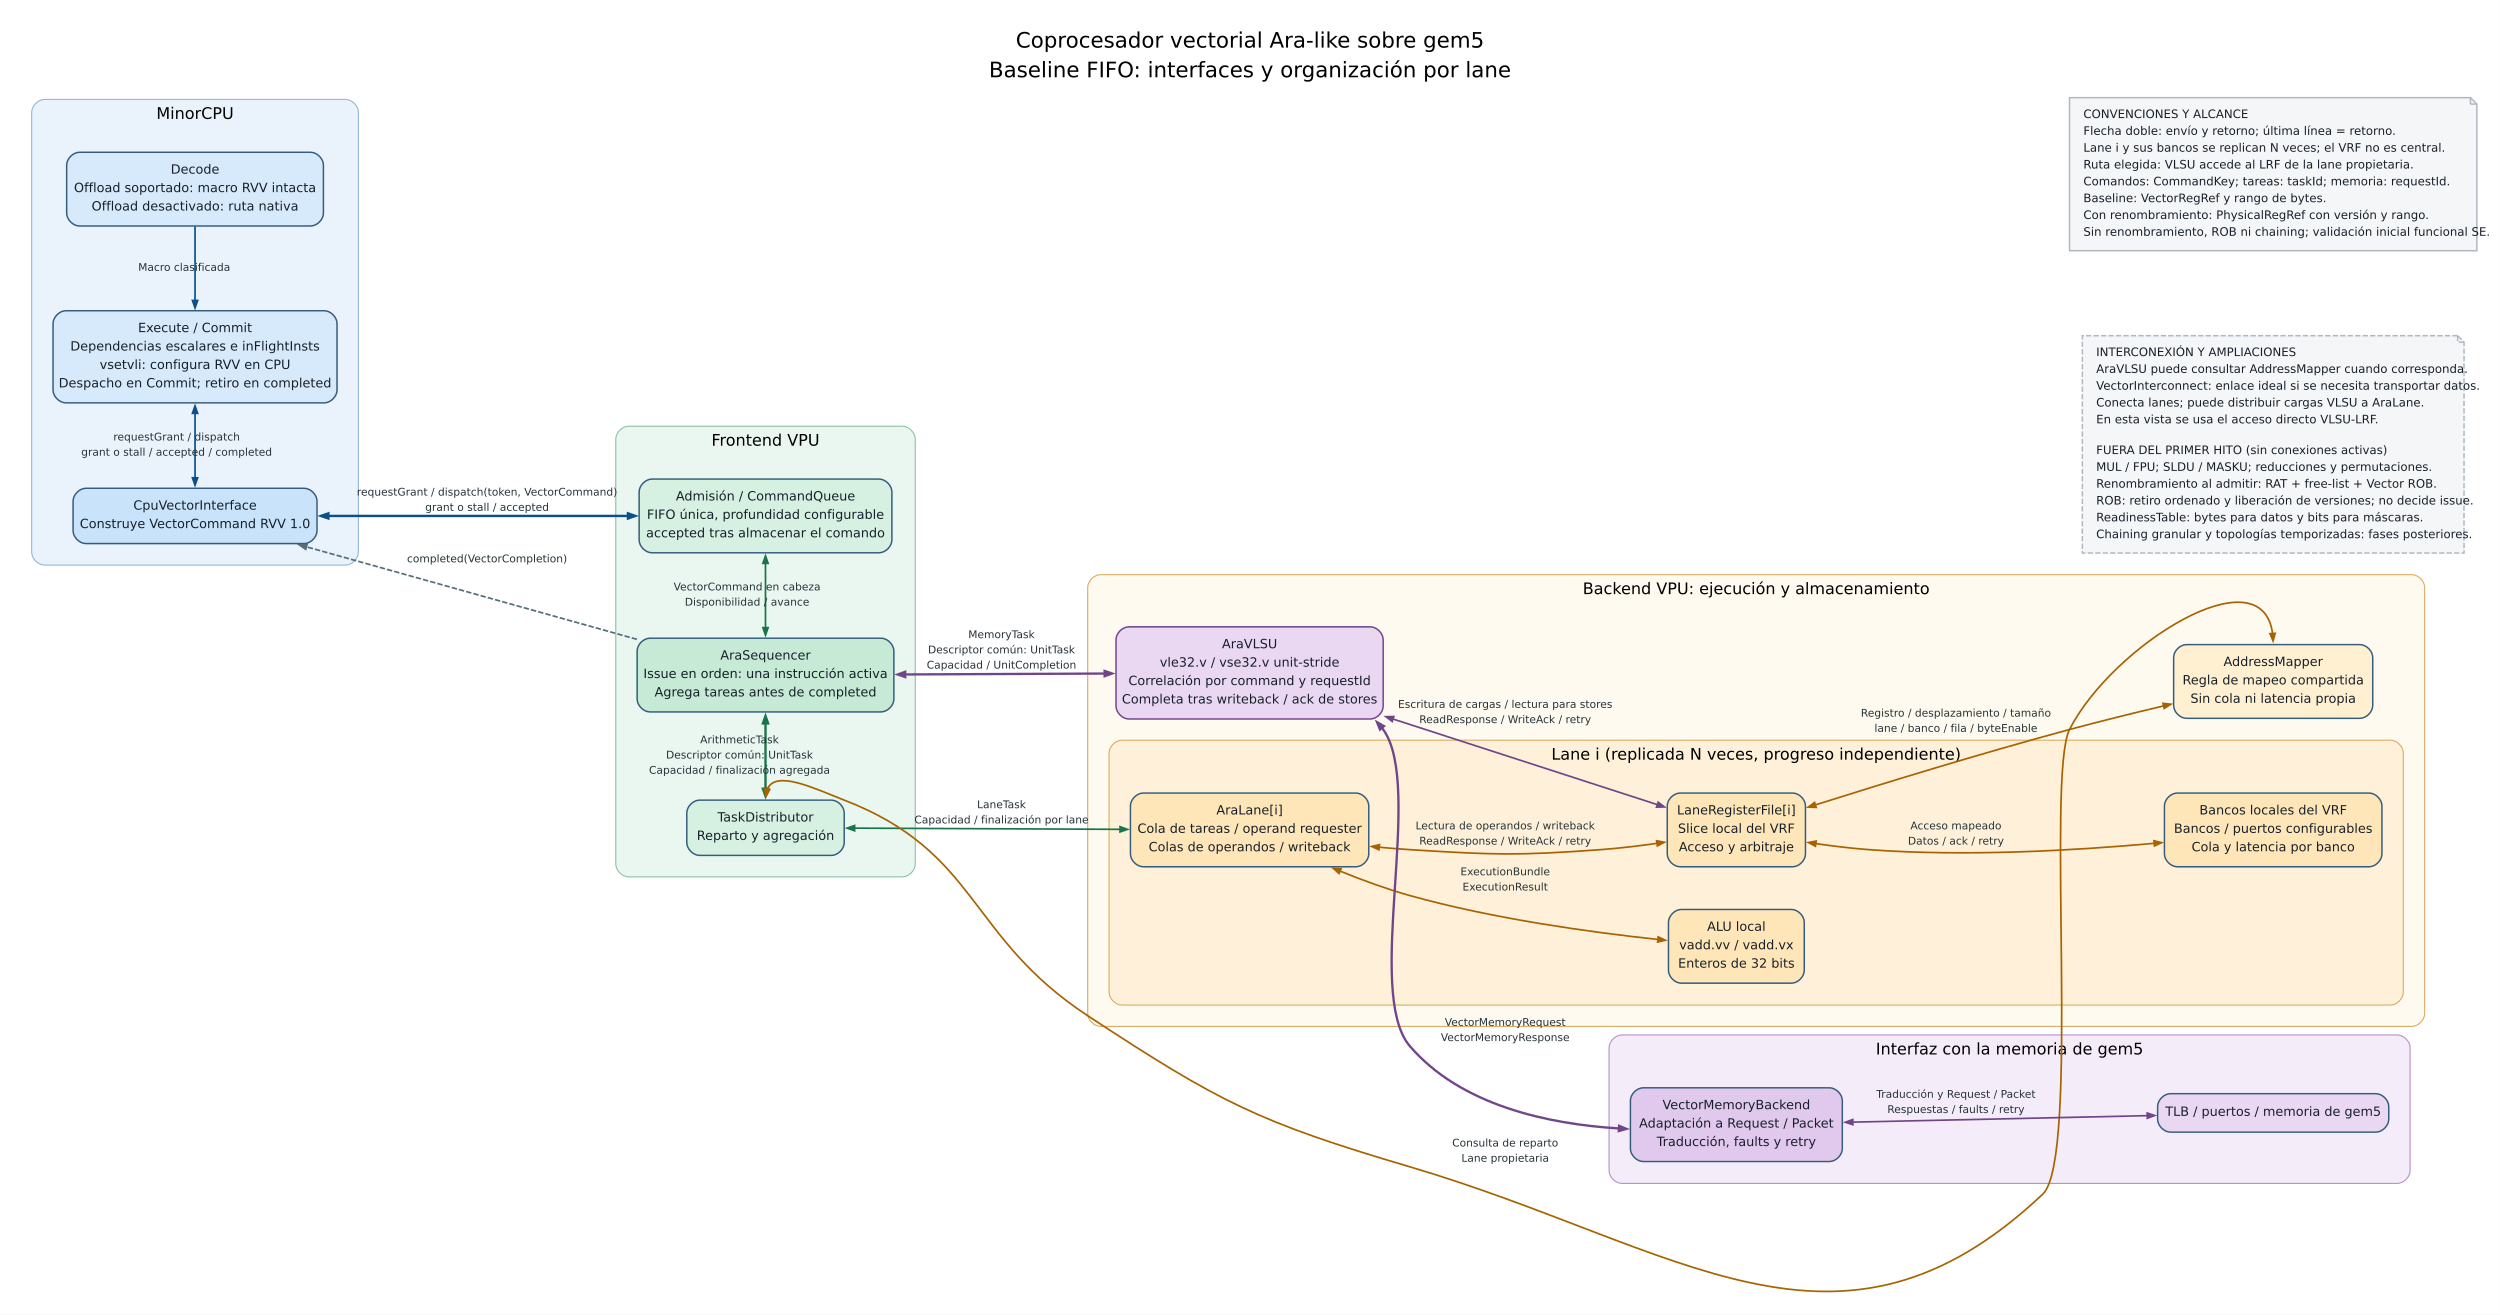
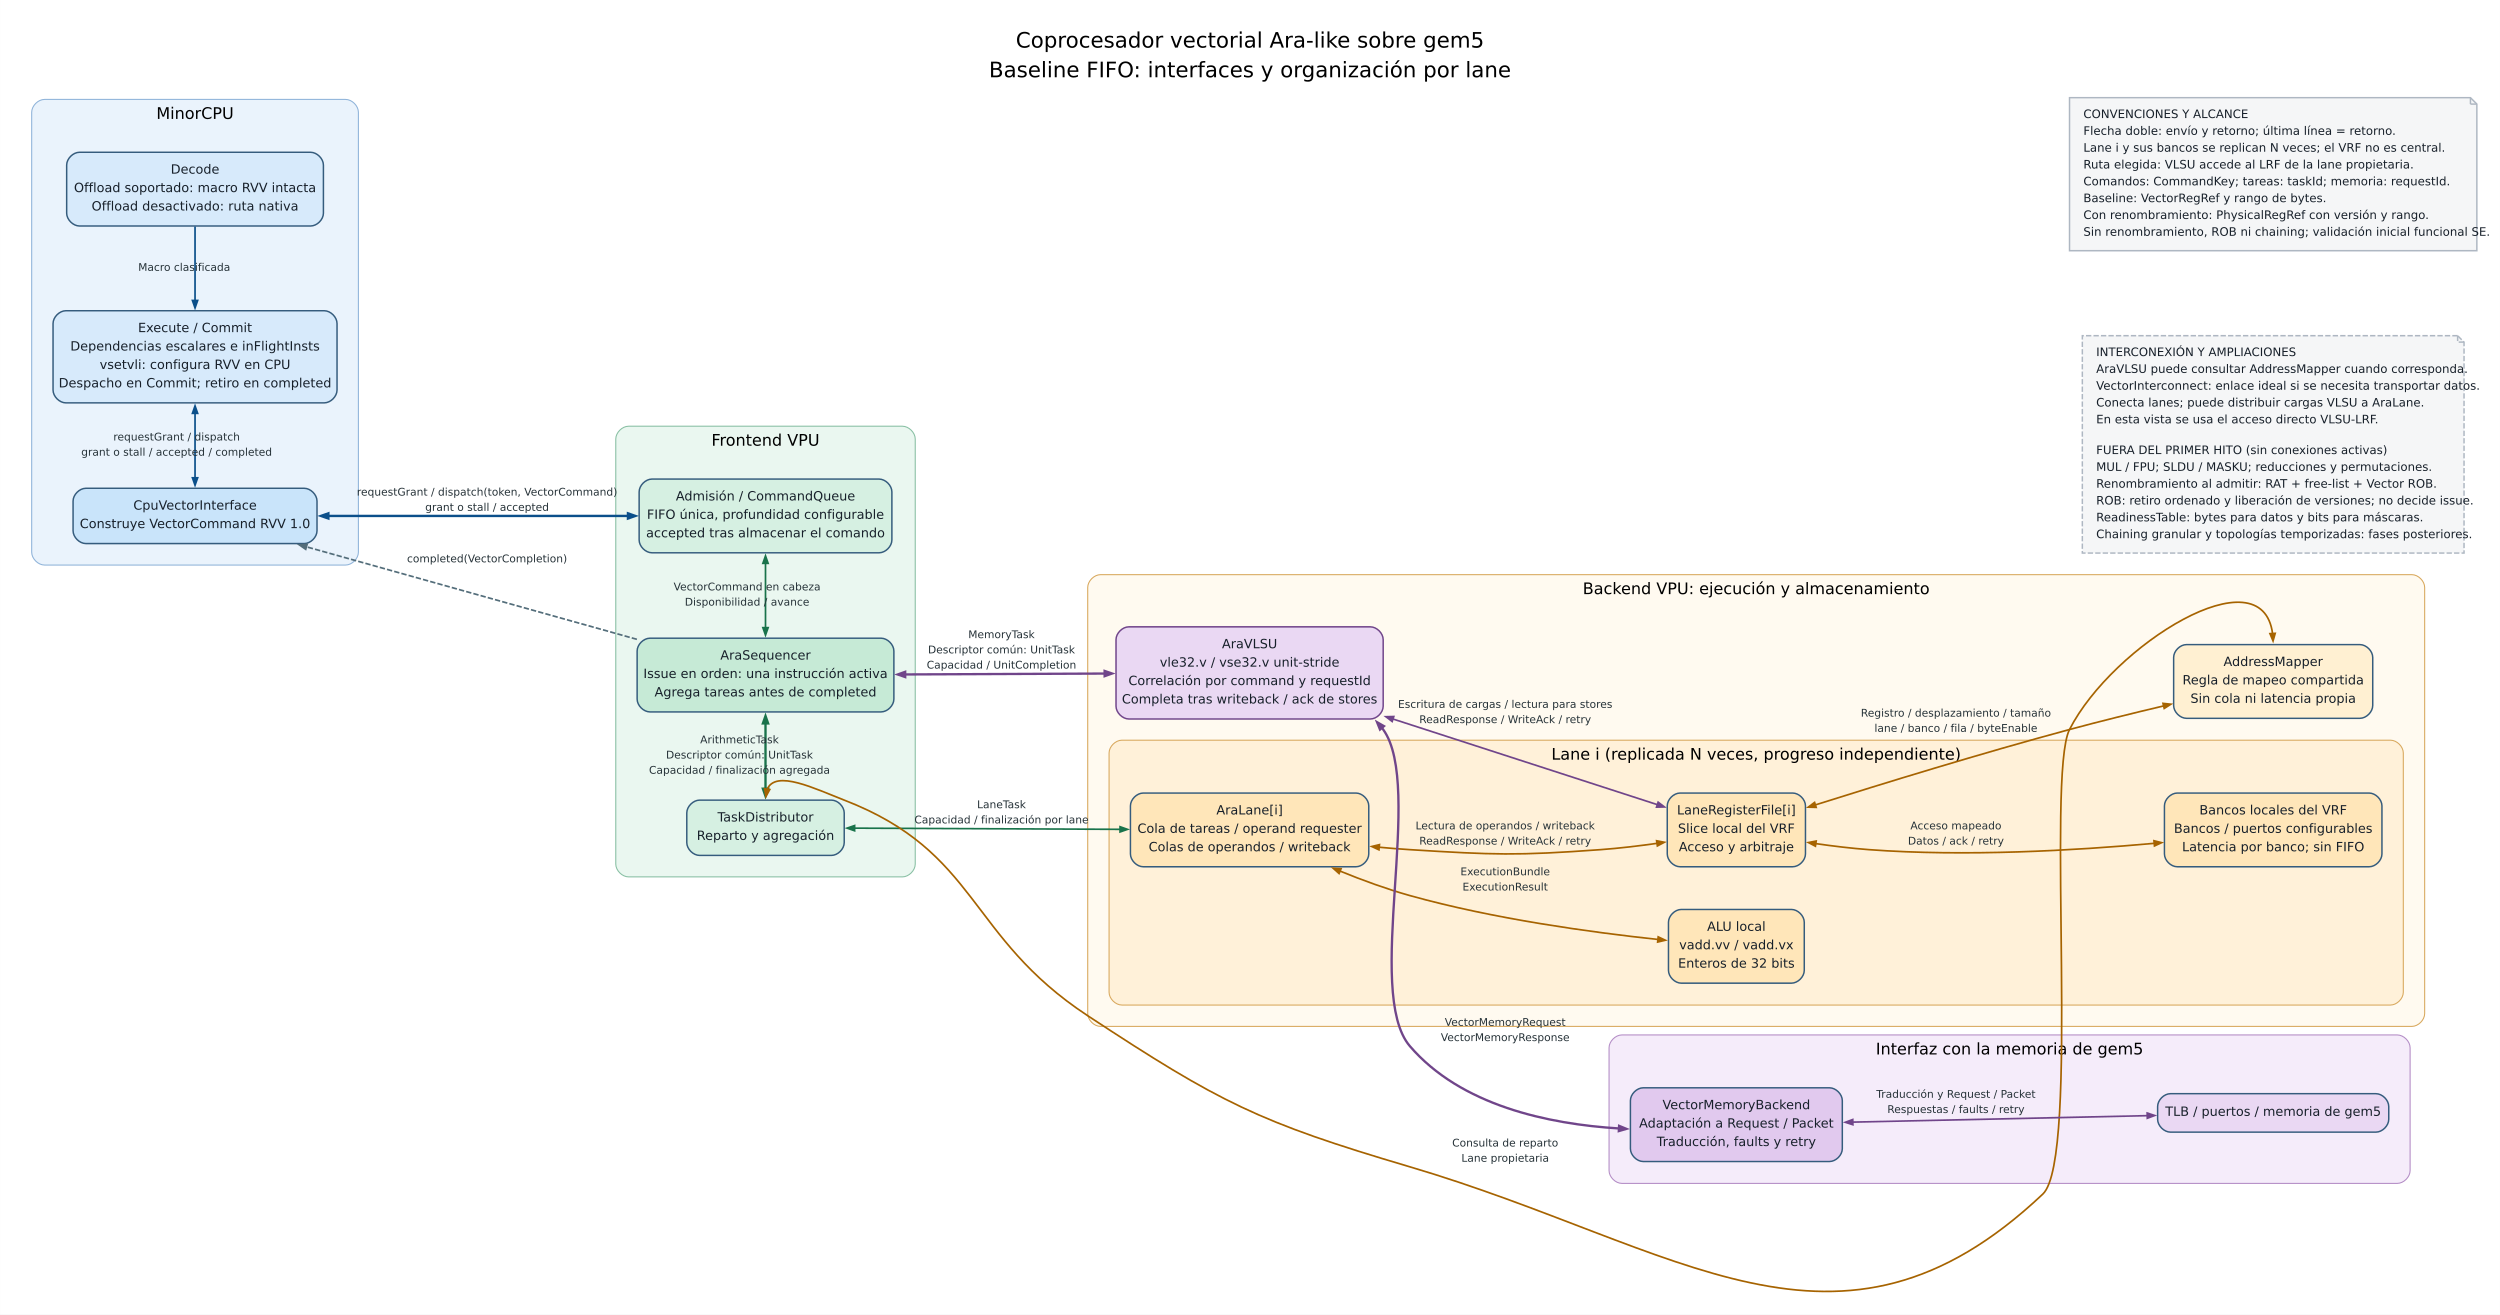
<svg xmlns="http://www.w3.org/2000/svg" width="2341pt" height="1231pt" viewBox="0.00 0.00 2340.80 1230.97">
  <g id="graph0" class="graph" transform="scale(1 1) rotate(0) translate(21.6 1209.37)">
    <polygon fill="white" stroke="none" points="-21.6,21.6 -21.6,-1209.37 2319.2,-1209.37 2319.2,21.6 -21.6,21.6" />
    <text text-anchor="middle" x="1148.8" y="-1164.77" font-family="DejaVu Sans" font-size="20.00">Coprocesador vectorial Ara-like sobre gem5</text>
    <text text-anchor="middle" x="1148.8" y="-1137.02" font-family="DejaVu Sans" font-size="20.00">Baseline FIFO: interfaces y organización por lane</text>
    <g id="clust1" class="cluster">
      <path fill="#eaf3fc" stroke="#8fb3d9" d="M20,-680.27C20,-680.27 301.92,-680.27 301.92,-680.27 307.92,-680.27 313.92,-686.27 313.92,-692.27 313.92,-692.27 313.92,-1104.27 313.92,-1104.27 313.92,-1110.27 307.92,-1116.27 301.92,-1116.27 301.92,-1116.27 20,-1116.27 20,-1116.27 14,-1116.27 8,-1110.27 8,-1104.27 8,-1104.27 8,-692.27 8,-692.27 8,-686.27 14,-680.27 20,-680.27" />
      <text text-anchor="middle" x="160.96" y="-1098.02" font-family="DejaVu Sans" font-size="15.00">MinorCPU</text>
    </g>
    <g id="clust3" class="cluster">
      <path fill="#eaf7f0" stroke="#88bfa3" d="M566.92,-388.27C566.92,-388.27 823.34,-388.27 823.34,-388.27 829.34,-388.27 835.34,-394.27 835.34,-400.27 835.34,-400.27 835.34,-798.27 835.34,-798.27 835.34,-804.27 829.34,-810.27 823.34,-810.27 823.34,-810.27 566.92,-810.27 566.92,-810.27 560.92,-810.27 554.92,-804.27 554.92,-798.27 554.92,-798.27 554.92,-400.27 554.92,-400.27 554.92,-394.27 560.92,-388.27 566.92,-388.27" />
      <text text-anchor="middle" x="695.13" y="-792.02" font-family="DejaVu Sans" font-size="15.00">Frontend VPU</text>
    </g>
    <g id="clust5" class="cluster">
      <path fill="#fffaf0" stroke="#d8a85d" d="M1008.84,-248.27C1008.84,-248.27 2236.73,-248.27 2236.73,-248.27 2242.73,-248.27 2248.73,-254.27 2248.73,-260.27 2248.73,-260.27 2248.73,-659.27 2248.73,-659.27 2248.73,-665.27 2242.73,-671.27 2236.73,-671.27 2236.73,-671.27 1008.84,-671.27 1008.84,-671.27 1002.84,-671.27 996.84,-665.27 996.84,-659.27 996.84,-659.27 996.84,-260.27 996.84,-260.27 996.84,-254.27 1002.84,-248.27 1008.84,-248.27" />
      <text text-anchor="middle" x="1622.78" y="-653.02" font-family="DejaVu Sans" font-size="15.00">Backend VPU: ejecución y almacenamiento</text>
    </g>
    <g id="clust6" class="cluster">
      <path fill="#fff1d9" stroke="#d8a85d" d="M1028.84,-268.27C1028.84,-268.27 2216.73,-268.27 2216.73,-268.27 2222.73,-268.27 2228.73,-274.27 2228.73,-280.27 2228.73,-280.27 2228.73,-504.27 2228.73,-504.27 2228.73,-510.27 2222.73,-516.27 2216.73,-516.27 2216.73,-516.27 1028.84,-516.27 1028.84,-516.27 1022.84,-516.27 1016.84,-510.27 1016.84,-504.27 1016.84,-504.27 1016.84,-280.27 1016.84,-280.27 1016.84,-274.27 1022.84,-268.27 1028.84,-268.27" />
      <text text-anchor="middle" x="1622.78" y="-498.02" font-family="DejaVu Sans" font-size="15.00">Lane i (replicada N veces, progreso independiente)</text>
    </g>
    <g id="clust8" class="cluster">
      <path fill="#f5ecfa" stroke="#b38cc5" d="M1497.01,-101.27C1497.01,-101.27 2223.1,-101.27 2223.1,-101.27 2229.1,-101.27 2235.1,-107.27 2235.1,-113.27 2235.1,-113.27 2235.1,-228.27 2235.1,-228.27 2235.1,-234.27 2229.1,-240.27 2223.1,-240.27 2223.1,-240.27 1497.01,-240.27 1497.01,-240.27 1491.01,-240.27 1485.01,-234.27 1485.01,-228.27 1485.01,-228.27 1485.01,-113.27 1485.01,-113.27 1485.01,-107.27 1491.01,-101.27 1497.01,-101.27" />
      <text text-anchor="middle" x="1860.06" y="-222.02" font-family="DejaVu Sans" font-size="15.00">Interfaz con la memoria de gem5</text>
    </g>
    <g id="node1" class="node">
      <path fill="#d7eafb" stroke="#355c7d" stroke-width="1.4" d="M269.17,-1066.78C269.17,-1066.78 52.75,-1066.78 52.75,-1066.78 46.75,-1066.78 40.75,-1060.78 40.75,-1054.78 40.75,-1054.78 40.75,-1009.75 40.75,-1009.75 40.75,-1003.75 46.75,-997.75 52.75,-997.75 52.75,-997.75 269.17,-997.75 269.17,-997.75 275.17,-997.75 281.17,-1003.75 281.17,-1009.75 281.17,-1009.75 281.17,-1054.78 281.17,-1054.78 281.17,-1060.78 275.17,-1066.78 269.17,-1066.78" />
      <text text-anchor="middle" x="160.96" y="-1046.74" font-family="DejaVu Sans" font-size="12.00" fill="#17202a">Decode</text>
      <text text-anchor="middle" x="160.96" y="-1029.49" font-family="DejaVu Sans" font-size="12.00" fill="#17202a">Offload soportado: macro RVV intacta</text>
      <text text-anchor="middle" x="160.96" y="-1012.24" font-family="DejaVu Sans" font-size="12.00" fill="#17202a">Offload desactivado: ruta nativa</text>
    </g>
    <g id="node2" class="node">
      <path fill="#d7eafb" stroke="#355c7d" stroke-width="1.4" d="M281.92,-918.41C281.92,-918.41 40,-918.41 40,-918.41 34,-918.41 28,-912.41 28,-906.41 28,-906.41 28,-844.13 28,-844.13 28,-838.13 34,-832.13 40,-832.13 40,-832.13 281.92,-832.13 281.92,-832.13 287.92,-832.13 293.92,-838.13 293.92,-844.13 293.92,-844.13 293.92,-906.41 293.92,-906.41 293.92,-912.41 287.92,-918.41 281.92,-918.41" />
      <text text-anchor="middle" x="160.96" y="-898.37" font-family="DejaVu Sans" font-size="12.00" fill="#17202a">Execute / Commit</text>
      <text text-anchor="middle" x="160.96" y="-881.12" font-family="DejaVu Sans" font-size="12.00" fill="#17202a">Dependencias escalares e inFlightInsts</text>
      <text text-anchor="middle" x="160.96" y="-863.87" font-family="DejaVu Sans" font-size="12.00" fill="#17202a">vsetvli: configura RVV en CPU</text>
      <text text-anchor="middle" x="160.96" y="-846.62" font-family="DejaVu Sans" font-size="12.00" fill="#17202a">Despacho en Commit; retiro en completed</text>
    </g>
    <g id="edge3" class="edge">
      <path fill="none" stroke="#0b4f8a" stroke-width="1.6" d="M160.96,-997.28C160.96,-976.85 160.96,-950.68 160.96,-927.82" />
      <polygon fill="#0b4f8a" stroke="#0b4f8a" stroke-width="1.6" points="163.41,-928.01 160.96,-921.01 158.51,-928.01 163.41,-928.01" />
      <text text-anchor="middle" x="150.84" y="-955.71" font-family="DejaVu Sans" font-size="10.00" fill="#263238">Macro clasificada</text>
    </g>
    <g id="node3" class="node">
      <path fill="#c9e4fa" stroke="#355c7d" stroke-width="1.4" d="M263.17,-752.16C263.17,-752.16 58.75,-752.16 58.75,-752.16 52.75,-752.16 46.75,-746.16 46.75,-740.16 46.75,-740.16 46.75,-712.38 46.75,-712.38 46.75,-706.38 52.75,-700.38 58.75,-700.38 58.75,-700.38 263.17,-700.38 263.17,-700.38 269.17,-700.38 275.17,-706.38 275.17,-712.38 275.17,-712.38 275.17,-740.16 275.17,-740.16 275.17,-746.16 269.17,-752.16 263.17,-752.16" />
      <text text-anchor="middle" x="160.96" y="-732.12" font-family="DejaVu Sans" font-size="12.00" fill="#17202a">CpuVectorInterface</text>
      <text text-anchor="middle" x="160.96" y="-714.87" font-family="DejaVu Sans" font-size="12.00" fill="#17202a">Construye VectorCommand RVV 1.0</text>
    </g>
    <g id="edge4" class="edge">
      <path fill="none" stroke="#0b4f8a" stroke-width="1.6" d="M160.96,-822.38C160.96,-802.28 160.96,-779.88 160.96,-761.76" />
      <polygon fill="#0b4f8a" stroke="#0b4f8a" stroke-width="1.6" points="158.51,-822.31 160.96,-829.31 163.41,-822.31 158.51,-822.31" />
      <polygon fill="#0b4f8a" stroke="#0b4f8a" stroke-width="1.6" points="163.41,-761.98 160.96,-754.98 158.51,-761.98 163.41,-761.98" />
      <text text-anchor="middle" x="143.71" y="-796.89" font-family="DejaVu Sans" font-size="10.00" fill="#263238">requestGrant / dispatch</text>
      <text text-anchor="middle" x="143.71" y="-782.64" font-family="DejaVu Sans" font-size="10.00" fill="#263238">grant o stall / accepted / completed</text>
    </g>
    <g id="node4" class="node">
      <path fill="#d6f0e2" stroke="#355c7d" stroke-width="1.4" d="M801.47,-760.78C801.47,-760.78 588.8,-760.78 588.8,-760.78 582.8,-760.78 576.8,-754.78 576.8,-748.78 576.8,-748.78 576.8,-703.75 576.8,-703.75 576.8,-697.75 582.8,-691.75 588.8,-691.75 588.8,-691.75 801.47,-691.75 801.47,-691.75 807.47,-691.75 813.47,-697.75 813.47,-703.75 813.47,-703.75 813.47,-748.78 813.47,-748.78 813.47,-754.78 807.47,-760.78 801.47,-760.78" />
      <text text-anchor="middle" x="695.13" y="-740.74" font-family="DejaVu Sans" font-size="12.00" fill="#17202a">Admisión / CommandQueue</text>
      <text text-anchor="middle" x="695.13" y="-723.49" font-family="DejaVu Sans" font-size="12.00" fill="#17202a">FIFO única, profundidad configurable</text>
      <text text-anchor="middle" x="695.13" y="-706.24" font-family="DejaVu Sans" font-size="12.00" fill="#17202a">accepted tras almacenar el comando</text>
    </g>
    <g id="edge14" class="edge">
      <path fill="none" stroke="#0b4f8a" stroke-width="2.2" d="M285.75,-726.27C370.03,-726.27 481.3,-726.27 566.4,-726.27" />
      <polygon fill="#0b4f8a" stroke="#0b4f8a" stroke-width="2.2" points="285.8,-723.82 278.8,-726.27 285.8,-728.72 285.8,-723.82" />
      <polygon fill="#0b4f8a" stroke="#0b4f8a" stroke-width="2.2" points="566.32,-728.72 573.32,-726.27 566.32,-723.82 566.32,-728.72" />
      <text text-anchor="middle" x="434.42" y="-745.27" font-family="DejaVu Sans" font-size="10.00" fill="#263238">requestGrant / dispatch(token, VectorCommand)</text>
      <text text-anchor="middle" x="434.42" y="-731.02" font-family="DejaVu Sans" font-size="10.00" fill="#263238">grant o stall / accepted</text>
    </g>
    <g id="node5" class="node">
      <path fill="#c6ead6" stroke="#355c7d" stroke-width="1.4" d="M803.34,-611.78C803.34,-611.78 586.92,-611.78 586.92,-611.78 580.92,-611.78 574.92,-605.78 574.92,-599.78 574.92,-599.78 574.92,-554.75 574.92,-554.75 574.92,-548.75 580.92,-542.75 586.92,-542.75 586.92,-542.75 803.34,-542.75 803.34,-542.75 809.34,-542.75 815.34,-548.75 815.34,-554.75 815.34,-554.75 815.34,-599.78 815.34,-599.78 815.34,-605.78 809.34,-611.78 803.34,-611.78" />
      <text text-anchor="middle" x="695.13" y="-591.74" font-family="DejaVu Sans" font-size="12.00" fill="#17202a">AraSequencer</text>
      <text text-anchor="middle" x="695.13" y="-574.49" font-family="DejaVu Sans" font-size="12.00" fill="#17202a">Issue en orden: una instrucción activa</text>
      <text text-anchor="middle" x="695.13" y="-557.24" font-family="DejaVu Sans" font-size="12.00" fill="#17202a">Agrega tareas antes de completed</text>
    </g>
    <g id="edge7" class="edge">
      <path fill="none" stroke="#19734b" stroke-width="1.6" d="M695.13,-681.92C695.13,-662.82 695.13,-640.54 695.13,-621.46" />
      <polygon fill="#19734b" stroke="#19734b" stroke-width="1.6" points="692.68,-681.87 695.13,-688.87 697.58,-681.87 692.68,-681.87" />
      <polygon fill="#19734b" stroke="#19734b" stroke-width="1.6" points="697.58,-621.62 695.13,-614.62 692.68,-621.62 697.58,-621.62" />
      <text text-anchor="middle" x="677.88" y="-656.52" font-family="DejaVu Sans" font-size="10.00" fill="#263238">VectorCommand en cabeza</text>
      <text text-anchor="middle" x="677.88" y="-642.27" font-family="DejaVu Sans" font-size="10.00" fill="#263238">Disponibilidad / avance</text>
    </g>
    <g id="edge15" class="edge">
      <path fill="none" stroke="#536d7a" stroke-width="1.6" stroke-dasharray="5,2" d="M574.7,-610.71C481.66,-636.76 353.82,-672.55 265.17,-697.37" />
      <polygon fill="#536d7a" stroke="#536d7a" stroke-width="1.6" points="264.59,-694.99 258.51,-699.23 265.92,-699.71 264.59,-694.99" />
      <text text-anchor="middle" x="434.42" y="-682.82" font-family="DejaVu Sans" font-size="10.00" fill="#263238">completed(VectorCompletion)</text>
    </g>
    <g id="node6" class="node">
      <path fill="#d6f0e2" stroke="#355c7d" stroke-width="1.4" d="M756.84,-460.16C756.84,-460.16 633.42,-460.16 633.42,-460.16 627.42,-460.16 621.42,-454.16 621.42,-448.16 621.42,-448.16 621.42,-420.38 621.42,-420.38 621.42,-414.38 627.42,-408.38 633.42,-408.38 633.42,-408.38 756.84,-408.38 756.84,-408.38 762.84,-408.38 768.84,-414.38 768.84,-420.38 768.84,-420.38 768.84,-448.16 768.84,-448.16 768.84,-454.16 762.84,-460.16 756.84,-460.16" />
      <text text-anchor="middle" x="695.13" y="-440.12" font-family="DejaVu Sans" font-size="12.00" fill="#17202a">TaskDistributor</text>
      <text text-anchor="middle" x="695.13" y="-422.87" font-family="DejaVu Sans" font-size="12.00" fill="#17202a">Reparto y agregación</text>
    </g>
    <g id="edge16" class="edge">
      <path fill="none" stroke="#19734b" stroke-width="2.2" d="M695.13,-532.01C695.13,-512.26 695.13,-489.41 695.13,-470.77" />
      <polygon fill="#19734b" stroke="#19734b" stroke-width="2.2" points="692.68,-531.98 695.13,-538.98 697.58,-531.98 692.68,-531.98" />
      <polygon fill="#19734b" stroke="#19734b" stroke-width="2.2" points="697.58,-470.83 695.13,-463.83 692.68,-470.83 697.58,-470.83" />
      <text text-anchor="middle" x="670.76" y="-513.33" font-family="DejaVu Sans" font-size="10.00" fill="#263238">ArithmeticTask</text>
      <text text-anchor="middle" x="670.76" y="-499.08" font-family="DejaVu Sans" font-size="10.00" fill="#263238">Descriptor común: UnitTask</text>
      <text text-anchor="middle" x="670.76" y="-484.83" font-family="DejaVu Sans" font-size="10.00" fill="#263238">Capacidad / finalización agregada</text>
    </g>
    <g id="node12" class="node">
      <path fill="#ead8f3" stroke="#70458a" stroke-width="1.4" d="M1261.51,-622.41C1261.51,-622.41 1035.34,-622.41 1035.34,-622.41 1029.34,-622.41 1023.34,-616.41 1023.34,-610.41 1023.34,-610.41 1023.34,-548.13 1023.34,-548.13 1023.34,-542.13 1029.34,-536.13 1035.34,-536.13 1035.34,-536.13 1261.51,-536.13 1261.51,-536.13 1267.51,-536.13 1273.51,-542.13 1273.51,-548.13 1273.51,-548.13 1273.51,-610.41 1273.51,-610.41 1273.51,-616.41 1267.51,-622.41 1261.51,-622.41" />
      <text text-anchor="middle" x="1148.43" y="-602.37" font-family="DejaVu Sans" font-size="12.00" fill="#17202a">AraVLSU</text>
      <text text-anchor="middle" x="1148.43" y="-585.12" font-family="DejaVu Sans" font-size="12.00" fill="#17202a">vle32.v / vse32.v unit-stride</text>
      <text text-anchor="middle" x="1148.43" y="-567.87" font-family="DejaVu Sans" font-size="12.00" fill="#17202a">Correlación por command y requestId</text>
      <text text-anchor="middle" x="1148.43" y="-550.62" font-family="DejaVu Sans" font-size="12.00" fill="#17202a">Completa tras writeback / ack de stores</text>
    </g>
    <g id="edge19" class="edge">
      <path fill="none" stroke="#70458a" stroke-width="2.2" d="M825.83,-577.84C884.44,-578.1 953.67,-578.41 1012.85,-578.67" />
      <polygon fill="#70458a" stroke="#70458a" stroke-width="2.2" points="825.93,-575.39 818.92,-577.81 825.91,-580.29 825.93,-575.39" />
      <polygon fill="#70458a" stroke="#70458a" stroke-width="2.2" points="1012.67,-581.12 1019.69,-578.7 1012.7,-576.22 1012.67,-581.12" />
      <text text-anchor="middle" x="916.09" y="-611.81" font-family="DejaVu Sans" font-size="10.00" fill="#263238">MemoryTask</text>
      <text text-anchor="middle" x="916.09" y="-597.56" font-family="DejaVu Sans" font-size="10.00" fill="#263238">Descriptor común: UnitTask</text>
      <text text-anchor="middle" x="916.09" y="-583.31" font-family="DejaVu Sans" font-size="10.00" fill="#263238">Capacidad / UnitCompletion</text>
    </g>
    <g id="node7" class="node">
      <path fill="#ffe6b9" stroke="#355c7d" stroke-width="1.4" d="M1248.01,-466.78C1248.01,-466.78 1048.84,-466.78 1048.84,-466.78 1042.84,-466.78 1036.84,-460.78 1036.84,-454.78 1036.84,-454.78 1036.84,-409.75 1036.84,-409.75 1036.84,-403.75 1042.84,-397.75 1048.84,-397.75 1048.84,-397.75 1248.01,-397.75 1248.01,-397.75 1254.01,-397.75 1260.01,-403.75 1260.01,-409.75 1260.01,-409.75 1260.01,-454.78 1260.01,-454.78 1260.01,-460.78 1254.01,-466.78 1248.01,-466.78" />
      <text text-anchor="middle" x="1148.43" y="-446.74" font-family="DejaVu Sans" font-size="12.00" fill="#17202a">AraLane[i]</text>
      <text text-anchor="middle" x="1148.43" y="-429.49" font-family="DejaVu Sans" font-size="12.00" fill="#17202a">Cola de tareas / operand requester</text>
      <text text-anchor="middle" x="1148.43" y="-412.24" font-family="DejaVu Sans" font-size="12.00" fill="#17202a">Colas de operandos / writeback</text>
    </g>
    <g id="edge18" class="edge">
      <path fill="none" stroke="#19734b" stroke-width="1.6" d="M778.24,-433.9C847.92,-433.6 948.83,-433.15 1027.55,-432.8" />
      <polygon fill="#19734b" stroke="#19734b" stroke-width="1.6" points="778.55,-431.45 771.56,-433.93 778.57,-436.35 778.55,-431.45" />
      <polygon fill="#19734b" stroke="#19734b" stroke-width="1.6" points="1027.13,-435.25 1034.12,-432.77 1027.11,-430.35 1027.13,-435.25" />
      <text text-anchor="middle" x="916.09" y="-452.59" font-family="DejaVu Sans" font-size="10.00" fill="#263238">LaneTask</text>
      <text text-anchor="middle" x="916.09" y="-438.34" font-family="DejaVu Sans" font-size="10.00" fill="#263238">Capacidad / finalización por lane</text>
    </g>
    <g id="node11" class="node">
      <path fill="#fff0d2" stroke="#355c7d" stroke-width="1.4" d="M2188.1,-605.78C2188.1,-605.78 2025.68,-605.78 2025.68,-605.78 2019.68,-605.78 2013.68,-599.78 2013.68,-593.78 2013.68,-593.78 2013.68,-548.75 2013.68,-548.75 2013.68,-542.75 2019.68,-536.75 2025.68,-536.75 2025.68,-536.75 2188.1,-536.75 2188.1,-536.75 2194.1,-536.75 2200.1,-542.75 2200.1,-548.75 2200.1,-548.75 2200.1,-593.78 2200.1,-593.78 2200.1,-599.78 2194.1,-605.78 2188.1,-605.78" />
      <text text-anchor="middle" x="2106.89" y="-585.74" font-family="DejaVu Sans" font-size="12.00" fill="#17202a">AddressMapper</text>
      <text text-anchor="middle" x="2106.89" y="-568.49" font-family="DejaVu Sans" font-size="12.00" fill="#17202a">Regla de mapeo compartida</text>
      <text text-anchor="middle" x="2106.89" y="-551.24" font-family="DejaVu Sans" font-size="12.00" fill="#17202a">Sin cola ni latencia propia</text>
    </g>
    <g id="edge17" class="edge">
      <path fill="none" stroke="#a66300" stroke-width="1.6" d="M696.61,-470.03C704.42,-489.24 741.63,-470.69 768.84,-460.16 895.07,-411.32 883.75,-332.63 996.84,-258.27 1120.58,-176.9 1156.49,-158.72 1298.51,-116.77 1551.36,-42.07 1699.48,89.74 1891.18,-91.27 1926.38,-124.5 1894.17,-483.15 1916.18,-526.27 1956.54,-605.33 2096.55,-692.43 2106.35,-615.82" />
      <polygon fill="#a66300" stroke="#a66300" stroke-width="1.6" points="699.09,-470.05 695.53,-463.55 694.26,-470.85 699.09,-470.05" />
      <polygon fill="#a66300" stroke="#a66300" stroke-width="1.6" points="2108.77,-616.33 2106.75,-609.2 2103.88,-616.04 2108.77,-616.33" />
      <text text-anchor="middle" x="1387.76" y="-135.77" font-family="DejaVu Sans" font-size="10.00" fill="#263238">Consulta de reparto</text>
      <text text-anchor="middle" x="1387.76" y="-121.52" font-family="DejaVu Sans" font-size="10.00" fill="#263238">Lane propietaria</text>
    </g>
    <g id="node8" class="node">
      <path fill="#ffe6b9" stroke="#355c7d" stroke-width="1.4" d="M1655.81,-357.78C1655.81,-357.78 1552.64,-357.78 1552.64,-357.78 1546.64,-357.78 1540.64,-351.78 1540.64,-345.78 1540.64,-345.78 1540.64,-300.75 1540.64,-300.75 1540.64,-294.75 1546.64,-288.75 1552.64,-288.75 1552.64,-288.75 1655.81,-288.75 1655.81,-288.75 1661.81,-288.75 1667.81,-294.75 1667.81,-300.75 1667.81,-300.75 1667.81,-345.78 1667.81,-345.78 1667.81,-351.78 1661.81,-357.78 1655.81,-357.78" />
      <text text-anchor="middle" x="1604.22" y="-337.74" font-family="DejaVu Sans" font-size="12.00" fill="#17202a">ALU local</text>
      <text text-anchor="middle" x="1604.22" y="-320.49" font-family="DejaVu Sans" font-size="12.00" fill="#17202a">vadd.vv / vadd.vx</text>
      <text text-anchor="middle" x="1604.22" y="-303.24" font-family="DejaVu Sans" font-size="12.00" fill="#17202a">Enteros de 32 bits</text>
    </g>
    <g id="edge8" class="edge">
      <path fill="none" stroke="#a66300" stroke-width="1.6" d="M1233.02,-393.73C1254.05,-385.16 1276.83,-376.84 1298.51,-370.77 1376.36,-348.97 1468.38,-336.36 1530.78,-329.69" />
      <polygon fill="#a66300" stroke="#a66300" stroke-width="1.6" points="1232.2,-391.41 1226.67,-396.35 1234.07,-395.94 1232.2,-391.41" />
      <polygon fill="#a66300" stroke="#a66300" stroke-width="1.6" points="1531.03,-332.12 1537.74,-328.96 1530.52,-327.25 1531.03,-332.12" />
      <text text-anchor="middle" x="1387.76" y="-389.77" font-family="DejaVu Sans" font-size="10.00" fill="#263238">ExecutionBundle</text>
      <text text-anchor="middle" x="1387.76" y="-375.52" font-family="DejaVu Sans" font-size="10.00" fill="#263238">ExecutionResult</text>
    </g>
    <g id="node9" class="node">
      <path fill="#ffe6b9" stroke="#355c7d" stroke-width="1.4" d="M1656.93,-466.78C1656.93,-466.78 1551.51,-466.78 1551.51,-466.78 1545.51,-466.78 1539.51,-460.78 1539.51,-454.78 1539.51,-454.78 1539.51,-409.75 1539.51,-409.75 1539.51,-403.75 1545.51,-397.75 1551.51,-397.75 1551.51,-397.75 1656.93,-397.75 1656.93,-397.75 1662.93,-397.75 1668.93,-403.75 1668.93,-409.75 1668.93,-409.75 1668.93,-454.78 1668.93,-454.78 1668.93,-460.78 1662.93,-466.78 1656.93,-466.78" />
      <text text-anchor="middle" x="1604.22" y="-446.74" font-family="DejaVu Sans" font-size="12.00" fill="#17202a">LaneRegisterFile[i]</text>
      <text text-anchor="middle" x="1604.22" y="-429.49" font-family="DejaVu Sans" font-size="12.00" fill="#17202a">Slice local del VRF</text>
      <text text-anchor="middle" x="1604.22" y="-412.24" font-family="DejaVu Sans" font-size="12.00" fill="#17202a">Acceso y arbitraje</text>
    </g>
    <g id="edge11" class="edge">
      <path fill="none" stroke="#a66300" stroke-width="1.6" d="M1269.73,-416.05C1279.46,-415.13 1289.14,-414.35 1298.51,-413.77 1377.69,-408.87 1397.89,-408 1477.01,-413.77 1494.31,-415.03 1512.85,-417.25 1530.24,-419.73" />
      <polygon fill="#a66300" stroke="#a66300" stroke-width="1.6" points="1269.55,-413.6 1262.82,-416.73 1270.03,-418.48 1269.55,-413.6" />
      <polygon fill="#a66300" stroke="#a66300" stroke-width="1.6" points="1529.54,-422.1 1536.82,-420.69 1530.25,-417.25 1529.54,-422.1" />
      <text text-anchor="middle" x="1387.76" y="-432.77" font-family="DejaVu Sans" font-size="10.00" fill="#263238">Lectura de operandos / writeback</text>
      <text text-anchor="middle" x="1387.76" y="-418.52" font-family="DejaVu Sans" font-size="10.00" fill="#263238">ReadResponse / WriteAck / retry</text>
    </g>
    <g id="node10" class="node">
      <path fill="#ffe6b9" stroke="#355c7d" stroke-width="1.4" d="M2196.73,-466.78C2196.73,-466.78 2017.06,-466.78 2017.06,-466.78 2011.06,-466.78 2005.06,-460.78 2005.06,-454.78 2005.06,-454.78 2005.06,-409.75 2005.06,-409.75 2005.06,-403.75 2011.06,-397.75 2017.06,-397.75 2017.06,-397.75 2196.73,-397.75 2196.73,-397.75 2202.73,-397.75 2208.73,-403.75 2208.73,-409.75 2208.73,-409.75 2208.73,-454.78 2208.73,-454.78 2208.73,-460.78 2202.73,-466.78 2196.73,-466.78" />
      <text text-anchor="middle" x="2106.89" y="-446.74" font-family="DejaVu Sans" font-size="12.00" fill="#17202a">Bancos locales del VRF</text>
      <text text-anchor="middle" x="2106.89" y="-429.49" font-family="DejaVu Sans" font-size="12.00" fill="#17202a">Bancos / puertos configurables</text>
-       <text text-anchor="middle" x="2106.89" y="-412.24" font-family="DejaVu Sans" font-size="12.00" fill="#17202a">Cola y latencia por banco</text>
+       <text text-anchor="middle" x="2106.89" y="-412.24" font-family="DejaVu Sans" font-size="12.00" fill="#17202a">Latencia por banco; sin FIFO</text>
    </g>
    <g id="edge9" class="edge">
      <path fill="none" stroke="#a66300" stroke-width="1.6" d="M1678.3,-419.46C1694.74,-417.09 1712.14,-414.98 1728.43,-413.77 1818.34,-407.06 1920.48,-412.88 1995.82,-419.72" />
      <polygon fill="#a66300" stroke="#a66300" stroke-width="1.6" points="1678.24,-416.99 1671.68,-420.44 1678.96,-421.84 1678.24,-416.99" />
      <polygon fill="#a66300" stroke="#a66300" stroke-width="1.6" points="1995.26,-422.12 2002.46,-420.33 1995.72,-417.25 1995.26,-422.12" />
      <text text-anchor="middle" x="1809.81" y="-432.77" font-family="DejaVu Sans" font-size="10.00" fill="#263238">Acceso mapeado</text>
      <text text-anchor="middle" x="1809.81" y="-418.52" font-family="DejaVu Sans" font-size="10.00" fill="#263238">Datos / ack / retry</text>
    </g>
    <g id="edge10" class="edge">
      <path fill="none" stroke="#a66300" stroke-width="1.6" d="M1677.87,-455.59C1740.66,-475.42 1834,-504.12 1916.18,-526.27 1944.76,-533.97 1975.96,-541.66 2004.64,-548.45" />
      <polygon fill="#a66300" stroke="#a66300" stroke-width="1.6" points="1678.94,-453.36 1671.52,-453.58 1677.46,-458.03 1678.94,-453.36" />
      <polygon fill="#a66300" stroke="#a66300" stroke-width="1.6" points="2003.72,-550.75 2011.1,-549.97 2004.85,-545.98 2003.72,-550.75" />
      <text text-anchor="middle" x="1809.81" y="-538.32" font-family="DejaVu Sans" font-size="10.00" fill="#263238">Registro / desplazamiento / tamaño</text>
      <text text-anchor="middle" x="1809.81" y="-524.07" font-family="DejaVu Sans" font-size="10.00" fill="#263238">lane / banco / fila / byteEnable</text>
    </g>
    <g id="edge12" class="edge">
      <path fill="none" stroke="#70458a" stroke-width="1.6" d="M1282.62,-536.12C1363.56,-509.9 1463.78,-477.44 1530.41,-455.85" />
      <polygon fill="#70458a" stroke="#70458a" stroke-width="1.6" points="1281.93,-533.77 1276.03,-538.26 1283.44,-538.43 1281.93,-533.77" />
      <polygon fill="#70458a" stroke="#70458a" stroke-width="1.6" points="1530.97,-458.25 1536.87,-453.76 1529.46,-453.59 1530.97,-458.25" />
      <text text-anchor="middle" x="1387.76" y="-546.52" font-family="DejaVu Sans" font-size="10.00" fill="#263238">Escritura de cargas / lectura para stores</text>
      <text text-anchor="middle" x="1387.76" y="-532.27" font-family="DejaVu Sans" font-size="10.00" fill="#263238">ReadResponse / WriteAck / retry</text>
    </g>
    <g id="node13" class="node">
      <path fill="#e1c9ee" stroke="#355c7d" stroke-width="1.4" d="M1691.43,-190.78C1691.43,-190.78 1517.01,-190.78 1517.01,-190.78 1511.01,-190.78 1505.01,-184.78 1505.01,-178.78 1505.01,-178.78 1505.01,-133.75 1505.01,-133.75 1505.01,-127.75 1511.01,-121.75 1517.01,-121.75 1517.01,-121.75 1691.43,-121.75 1691.43,-121.75 1697.43,-121.75 1703.43,-127.75 1703.43,-133.75 1703.43,-133.75 1703.43,-178.78 1703.43,-178.78 1703.43,-184.78 1697.43,-190.78 1691.43,-190.78" />
      <text text-anchor="middle" x="1604.22" y="-170.74" font-family="DejaVu Sans" font-size="12.00" fill="#17202a">VectorMemoryBackend</text>
      <text text-anchor="middle" x="1604.22" y="-153.49" font-family="DejaVu Sans" font-size="12.00" fill="#17202a">Adaptación a Request / Packet</text>
      <text text-anchor="middle" x="1604.22" y="-136.24" font-family="DejaVu Sans" font-size="12.00" fill="#17202a">Traducción, faults y retry</text>
    </g>
    <g id="edge20" class="edge">
      <path fill="none" stroke="#70458a" stroke-width="2.2" d="M1272.13,-528.12C1272.6,-527.51 1273.06,-526.89 1273.51,-526.27 1312.23,-472.67 1255.45,-279.95 1298.51,-229.77 1346.12,-174.28 1427.68,-156.79 1494.45,-152.7" />
      <polygon fill="#70458a" stroke="#70458a" stroke-width="2.2" points="1270.53,-526.23 1267.78,-533.12 1274.23,-529.44 1270.53,-526.23" />
      <polygon fill="#70458a" stroke="#70458a" stroke-width="2.2" points="1494.42,-155.15 1501.28,-152.34 1494.16,-150.26 1494.42,-155.15" />
      <text text-anchor="middle" x="1387.76" y="-248.77" font-family="DejaVu Sans" font-size="10.00" fill="#263238">VectorMemoryRequest</text>
      <text text-anchor="middle" x="1387.76" y="-234.52" font-family="DejaVu Sans" font-size="10.00" fill="#263238">VectorMemoryResponse</text>
    </g>
    <g id="node14" class="node">
      <path fill="#ead8f3" stroke="#355c7d" stroke-width="1.4" d="M2203.1,-185.27C2203.1,-185.27 2010.68,-185.27 2010.68,-185.27 2004.68,-185.27 1998.68,-179.27 1998.68,-173.27 1998.68,-173.27 1998.68,-161.27 1998.68,-161.27 1998.68,-155.27 2004.68,-149.27 2010.68,-149.27 2010.68,-149.27 2203.1,-149.27 2203.1,-149.27 2209.1,-149.27 2215.1,-155.27 2215.1,-161.27 2215.1,-161.27 2215.1,-173.27 2215.1,-173.27 2215.1,-179.27 2209.1,-185.27 2203.1,-185.27" />
      <text text-anchor="middle" x="2106.89" y="-164.49" font-family="DejaVu Sans" font-size="12.00" fill="#17202a">TLB / puertos / memoria de gem5</text>
    </g>
    <g id="edge13" class="edge">
      <path fill="none" stroke="#70458a" stroke-width="1.6" d="M1713.18,-158.64C1794.48,-160.43 1905.77,-162.87 1989.13,-164.7" />
      <polygon fill="#70458a" stroke="#70458a" stroke-width="1.6" points="1713.31,-156.19 1706.26,-158.49 1713.2,-161.09 1713.31,-156.19" />
      <polygon fill="#70458a" stroke="#70458a" stroke-width="1.6" points="1988.91,-167.15 1995.96,-164.85 1989.02,-162.25 1988.91,-167.15" />
      <text text-anchor="middle" x="1809.81" y="-181.43" font-family="DejaVu Sans" font-size="10.00" fill="#263238">Traducción y Request / Packet</text>
      <text text-anchor="middle" x="1809.81" y="-167.18" font-family="DejaVu Sans" font-size="10.00" fill="#263238">Respuestas / faults / retry</text>
    </g>
    <g id="node15" class="node">
      <polygon fill="#f5f6f7" stroke="#aeb7c2" stroke-width="1.4" points="2291.6,-1117.91 1916.18,-1117.91 1916.18,-974.63 2297.6,-974.63 2297.6,-1111.91 2291.6,-1117.91" />
      <polyline fill="none" stroke="#aeb7c2" stroke-width="1.4" points="2291.6,-1117.91 2291.6,-1111.91" />
      <polyline fill="none" stroke="#aeb7c2" stroke-width="1.4" points="2297.6,-1111.91 2291.6,-1111.91" />
      <text text-anchor="start" x="1929.14" y="-1098.82" font-family="DejaVu Sans" font-size="11.00" fill="#17202a">CONVENCIONES Y ALCANCE</text>
      <text text-anchor="start" x="1929.14" y="-1083.07" font-family="DejaVu Sans" font-size="11.00" fill="#17202a">Flecha doble: envío y retorno; última línea = retorno.</text>
      <text text-anchor="start" x="1929.14" y="-1067.32" font-family="DejaVu Sans" font-size="11.00" fill="#17202a">Lane i y sus bancos se replican N veces; el VRF no es central.</text>
      <text text-anchor="start" x="1929.14" y="-1051.57" font-family="DejaVu Sans" font-size="11.00" fill="#17202a">Ruta elegida: VLSU accede al LRF de la lane propietaria.</text>
      <text text-anchor="start" x="1929.14" y="-1035.82" font-family="DejaVu Sans" font-size="11.00" fill="#17202a">Comandos: CommandKey; tareas: taskId; memoria: requestId.</text>
      <text text-anchor="start" x="1929.14" y="-1020.07" font-family="DejaVu Sans" font-size="11.00" fill="#17202a">Baseline: VectorRegRef y rango de bytes.</text>
      <text text-anchor="start" x="1929.14" y="-1004.32" font-family="DejaVu Sans" font-size="11.00" fill="#17202a">Con renombramiento: PhysicalRegRef con versión y rango.</text>
      <text text-anchor="start" x="1929.14" y="-988.57" font-family="DejaVu Sans" font-size="11.00" fill="#17202a">Sin renombramiento, ROB ni chaining; validación inicial funcional SE.</text>
    </g>
    <g id="node16" class="node">
      <polygon fill="#f5f6f7" stroke="#aeb7c2" stroke-width="1.4" stroke-dasharray="5,2" points="2279.6,-895.03 1928.18,-895.03 1928.18,-691.5 2285.6,-691.5 2285.6,-889.03 2279.6,-895.03" />
      <polyline fill="none" stroke="#aeb7c2" stroke-width="1.4" stroke-dasharray="5,2" points="2279.6,-895.03 2279.6,-889.03" />
      <polyline fill="none" stroke="#aeb7c2" stroke-width="1.4" stroke-dasharray="5,2" points="2285.6,-889.03 2279.6,-889.03" />
      <text text-anchor="start" x="1941.14" y="-875.94" font-family="DejaVu Sans" font-size="11.00" fill="#17202a">INTERCONEXIÓN Y AMPLIACIONES</text>
      <text text-anchor="start" x="1941.14" y="-860.19" font-family="DejaVu Sans" font-size="11.00" fill="#17202a">AraVLSU puede consultar AddressMapper cuando corresponda.</text>
      <text text-anchor="start" x="1941.14" y="-844.44" font-family="DejaVu Sans" font-size="11.00" fill="#17202a">VectorInterconnect: enlace ideal si se necesita transportar datos.</text>
      <text text-anchor="start" x="1941.14" y="-828.69" font-family="DejaVu Sans" font-size="11.00" fill="#17202a">Conecta lanes; puede distribuir cargas VLSU a AraLane.</text>
      <text text-anchor="start" x="1941.14" y="-812.94" font-family="DejaVu Sans" font-size="11.00" fill="#17202a">En esta vista se usa el acceso directo VLSU-LRF.</text>
      <text text-anchor="start" x="1941.14" y="-784.19" font-family="DejaVu Sans" font-size="11.00" fill="#17202a">FUERA DEL PRIMER HITO (sin conexiones activas)</text>
      <text text-anchor="start" x="1941.14" y="-768.44" font-family="DejaVu Sans" font-size="11.00" fill="#17202a">MUL / FPU; SLDU / MASKU; reducciones y permutaciones.</text>
      <text text-anchor="start" x="1941.14" y="-752.69" font-family="DejaVu Sans" font-size="11.00" fill="#17202a">Renombramiento al admitir: RAT + free-list + Vector ROB.</text>
      <text text-anchor="start" x="1941.14" y="-736.94" font-family="DejaVu Sans" font-size="11.00" fill="#17202a">ROB: retiro ordenado y liberación de versiones; no decide issue.</text>
      <text text-anchor="start" x="1941.14" y="-721.19" font-family="DejaVu Sans" font-size="11.00" fill="#17202a">ReadinessTable: bytes para datos y bits para máscaras.</text>
      <text text-anchor="start" x="1941.14" y="-705.44" font-family="DejaVu Sans" font-size="11.00" fill="#17202a">Chaining granular y topologías temporizadas: fases posteriores.</text>
    </g>
  </g>
</svg>
